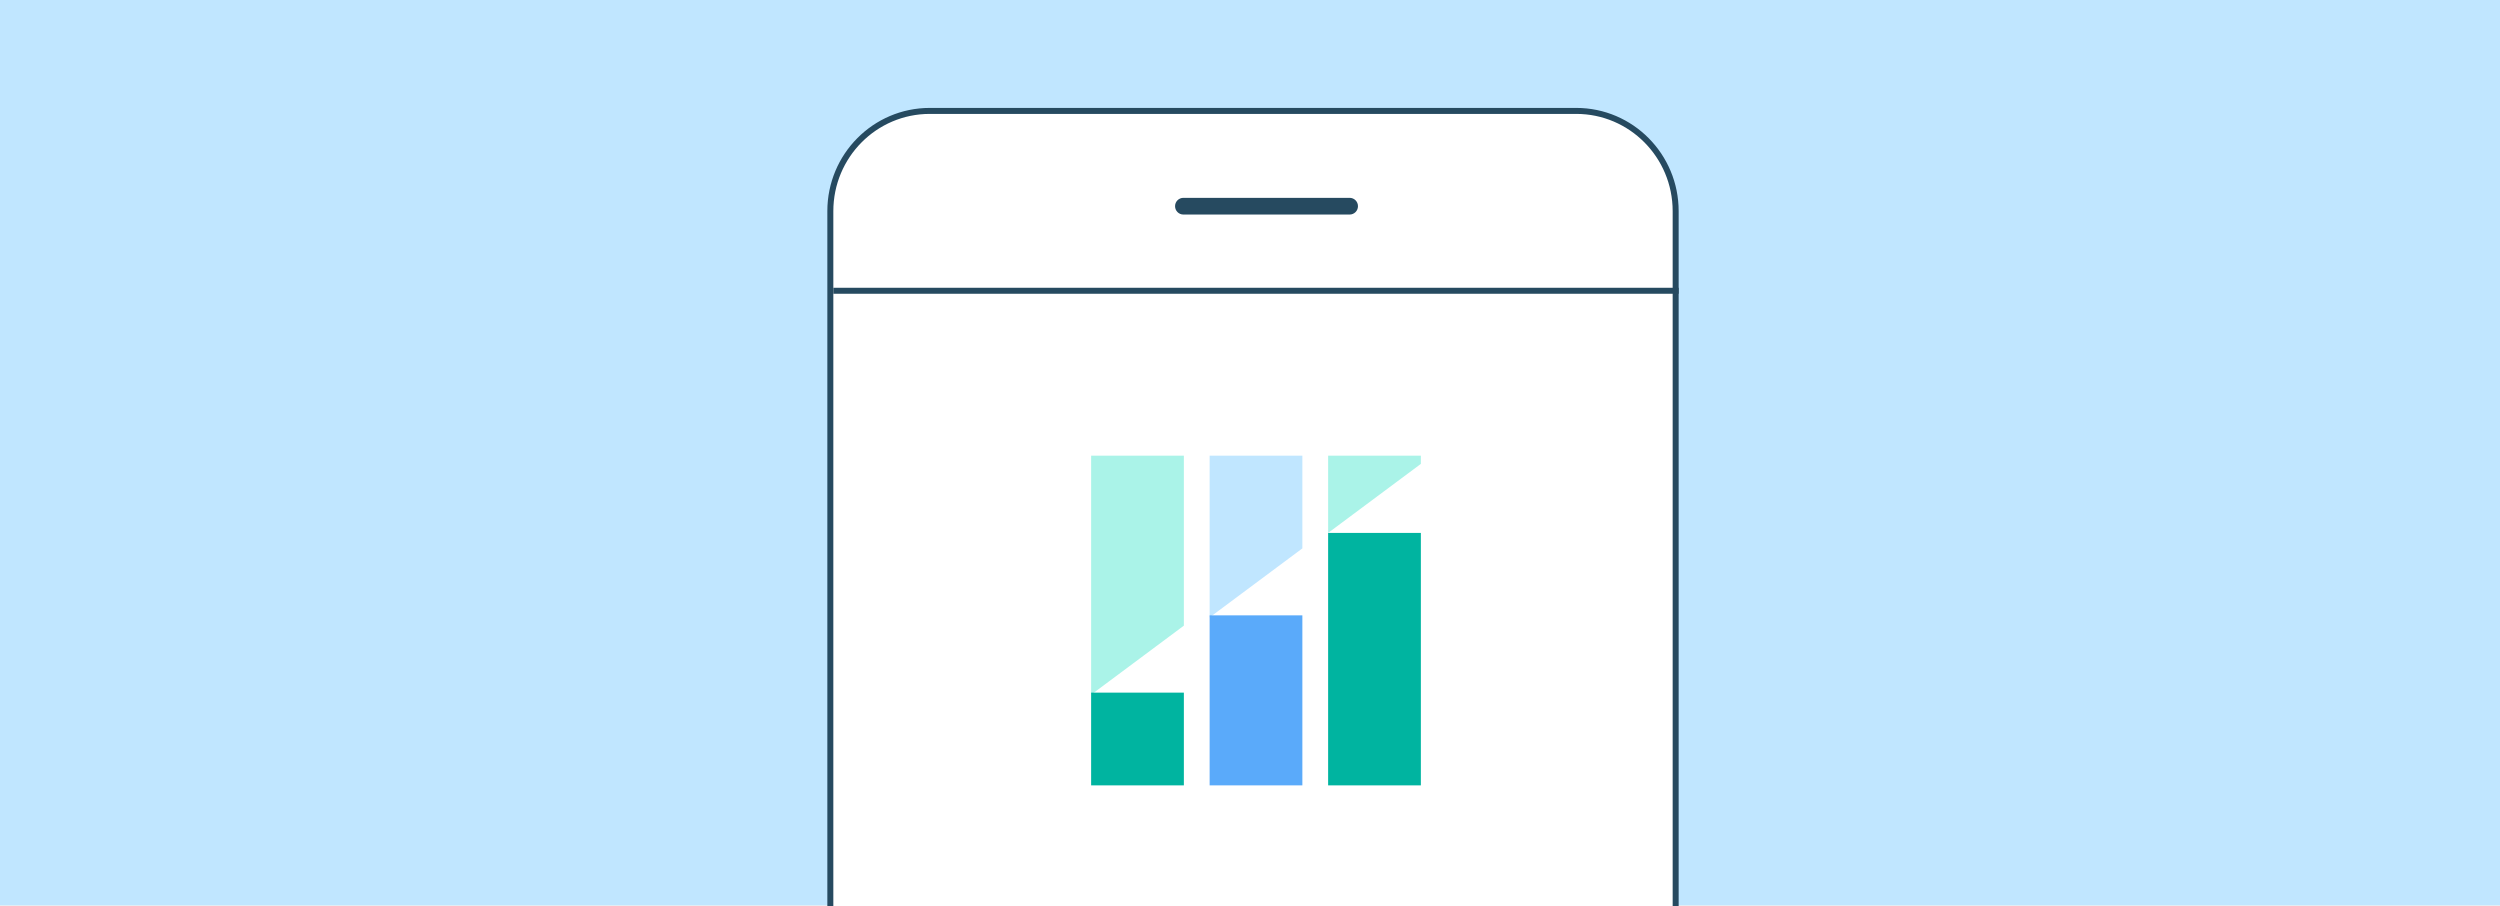
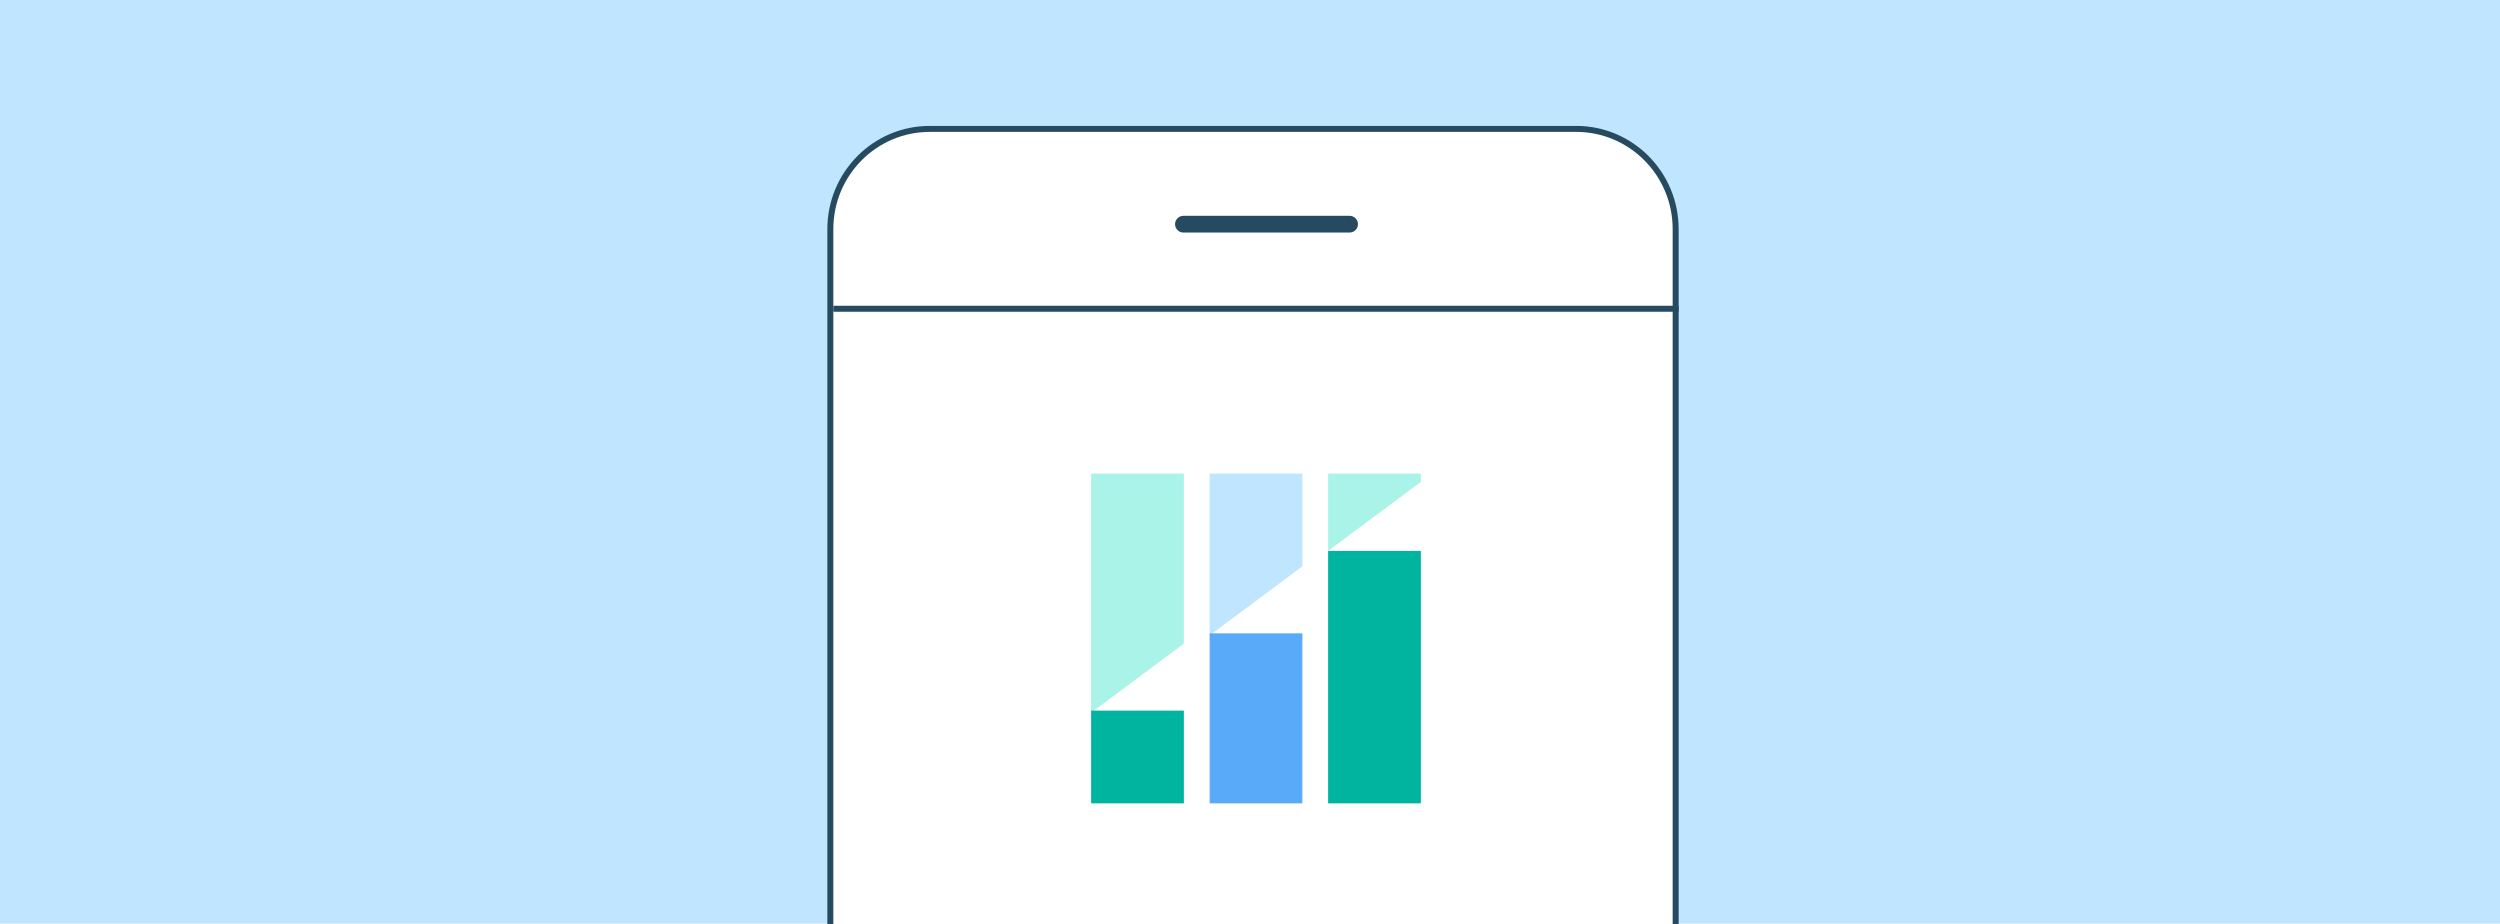
- <svg xmlns="http://www.w3.org/2000/svg" width="417px" height="151px" viewBox="0 0 417 151" version="1.1">
+ <svg xmlns="http://www.w3.org/2000/svg" width="417px" height="154px" viewBox="0 0 417 154" version="1.1">
  <defs />
  <g id="starters" stroke="none" stroke-width="1" fill="none" fill-rule="evenodd">
    <g id="Analytics-subhero">
-       <rect id="bg" fill="#C0E6FF" x="0" y="0" width="417" height="151" />
-       <g id="phone" transform="translate(138, 18)">
+       <rect id="bg" fill="#C0E6FF" x="0" y="0" width="417" height="154" />
+       <g id="phone" transform="translate(138, 21)">
        <path d="M0.5,133.5 L0.5,17.218 C0.5,7.984 7.926,0.5 17.088,0.5 L124.912,0.5 C134.074,0.5 141.5,7.984 141.5,17.218 L141.5,133.5" stroke="#264A60" fill="#FFFFFF" />
        <path d="M1.5,30.5 L141.5,30.5" id="Line" stroke="#264A60" stroke-linecap="square" />
        <path d="M87.123,17.786 L59.387,17.786 C58.621,17.786 58,17.162 58,16.393 C58,15.624 58.621,15 59.387,15 L87.123,15 C87.889,15 88.51,15.624 88.51,16.393 C88.51,17.162 87.889,17.786 87.123,17.786 Z" id="speaker" fill="#264A60" />
      </g>
-       <g id="analytics" transform="translate(182, 76)">
+       <g id="analytics" transform="translate(182, 79)">
        <g id="Layer_1">
          <rect id="Rectangle-path" fill="#00B4A0" x="39.531" y="12.891" width="15.469" height="42.109" />
          <polygon id="Shape" fill="#AAF3E8" points="15.469 28.359 0 39.875 0 0 15.469 0" />
          <rect id="Rectangle-path" fill="#00B4A0" x="0" y="39.531" width="15.469" height="15.469" />
          <polygon id="Shape" fill="#AAF3E8" points="55 1.375 39.531 12.891 39.531 0 55 0" />
          <polygon id="Shape" fill="#C0E6FF" points="35.234 15.469 19.766 26.984 19.766 0 35.234 0" />
          <rect id="Rectangle-path" fill="#5AAAFA" x="19.766" y="26.641" width="15.469" height="28.359" />
        </g>
      </g>
    </g>
  </g>
</svg>
